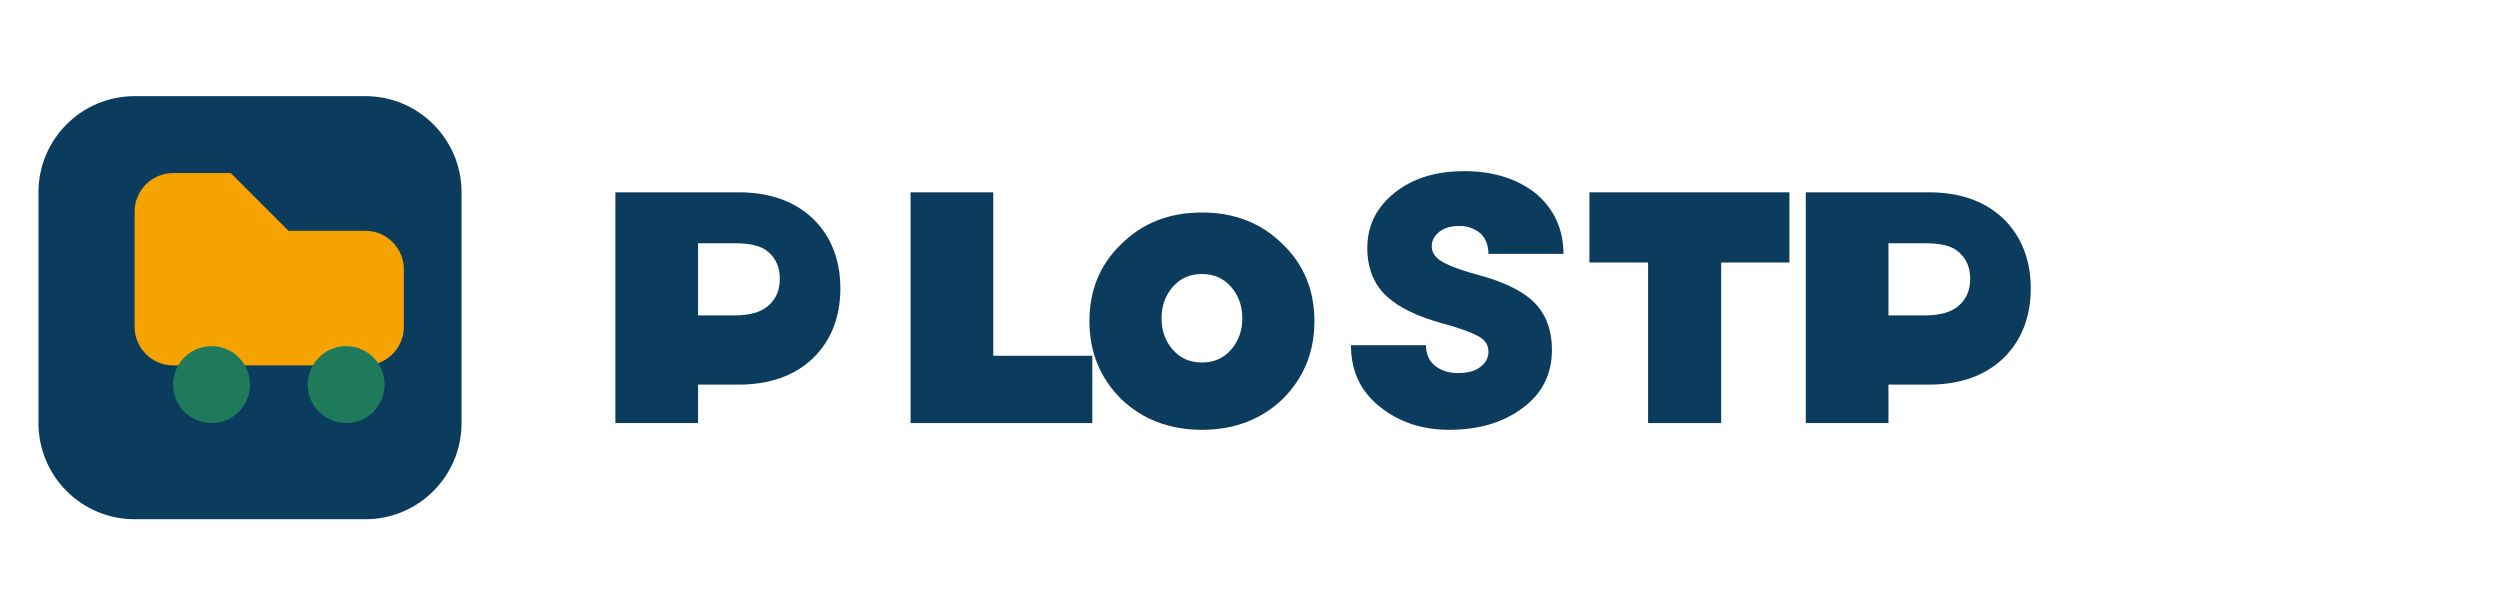
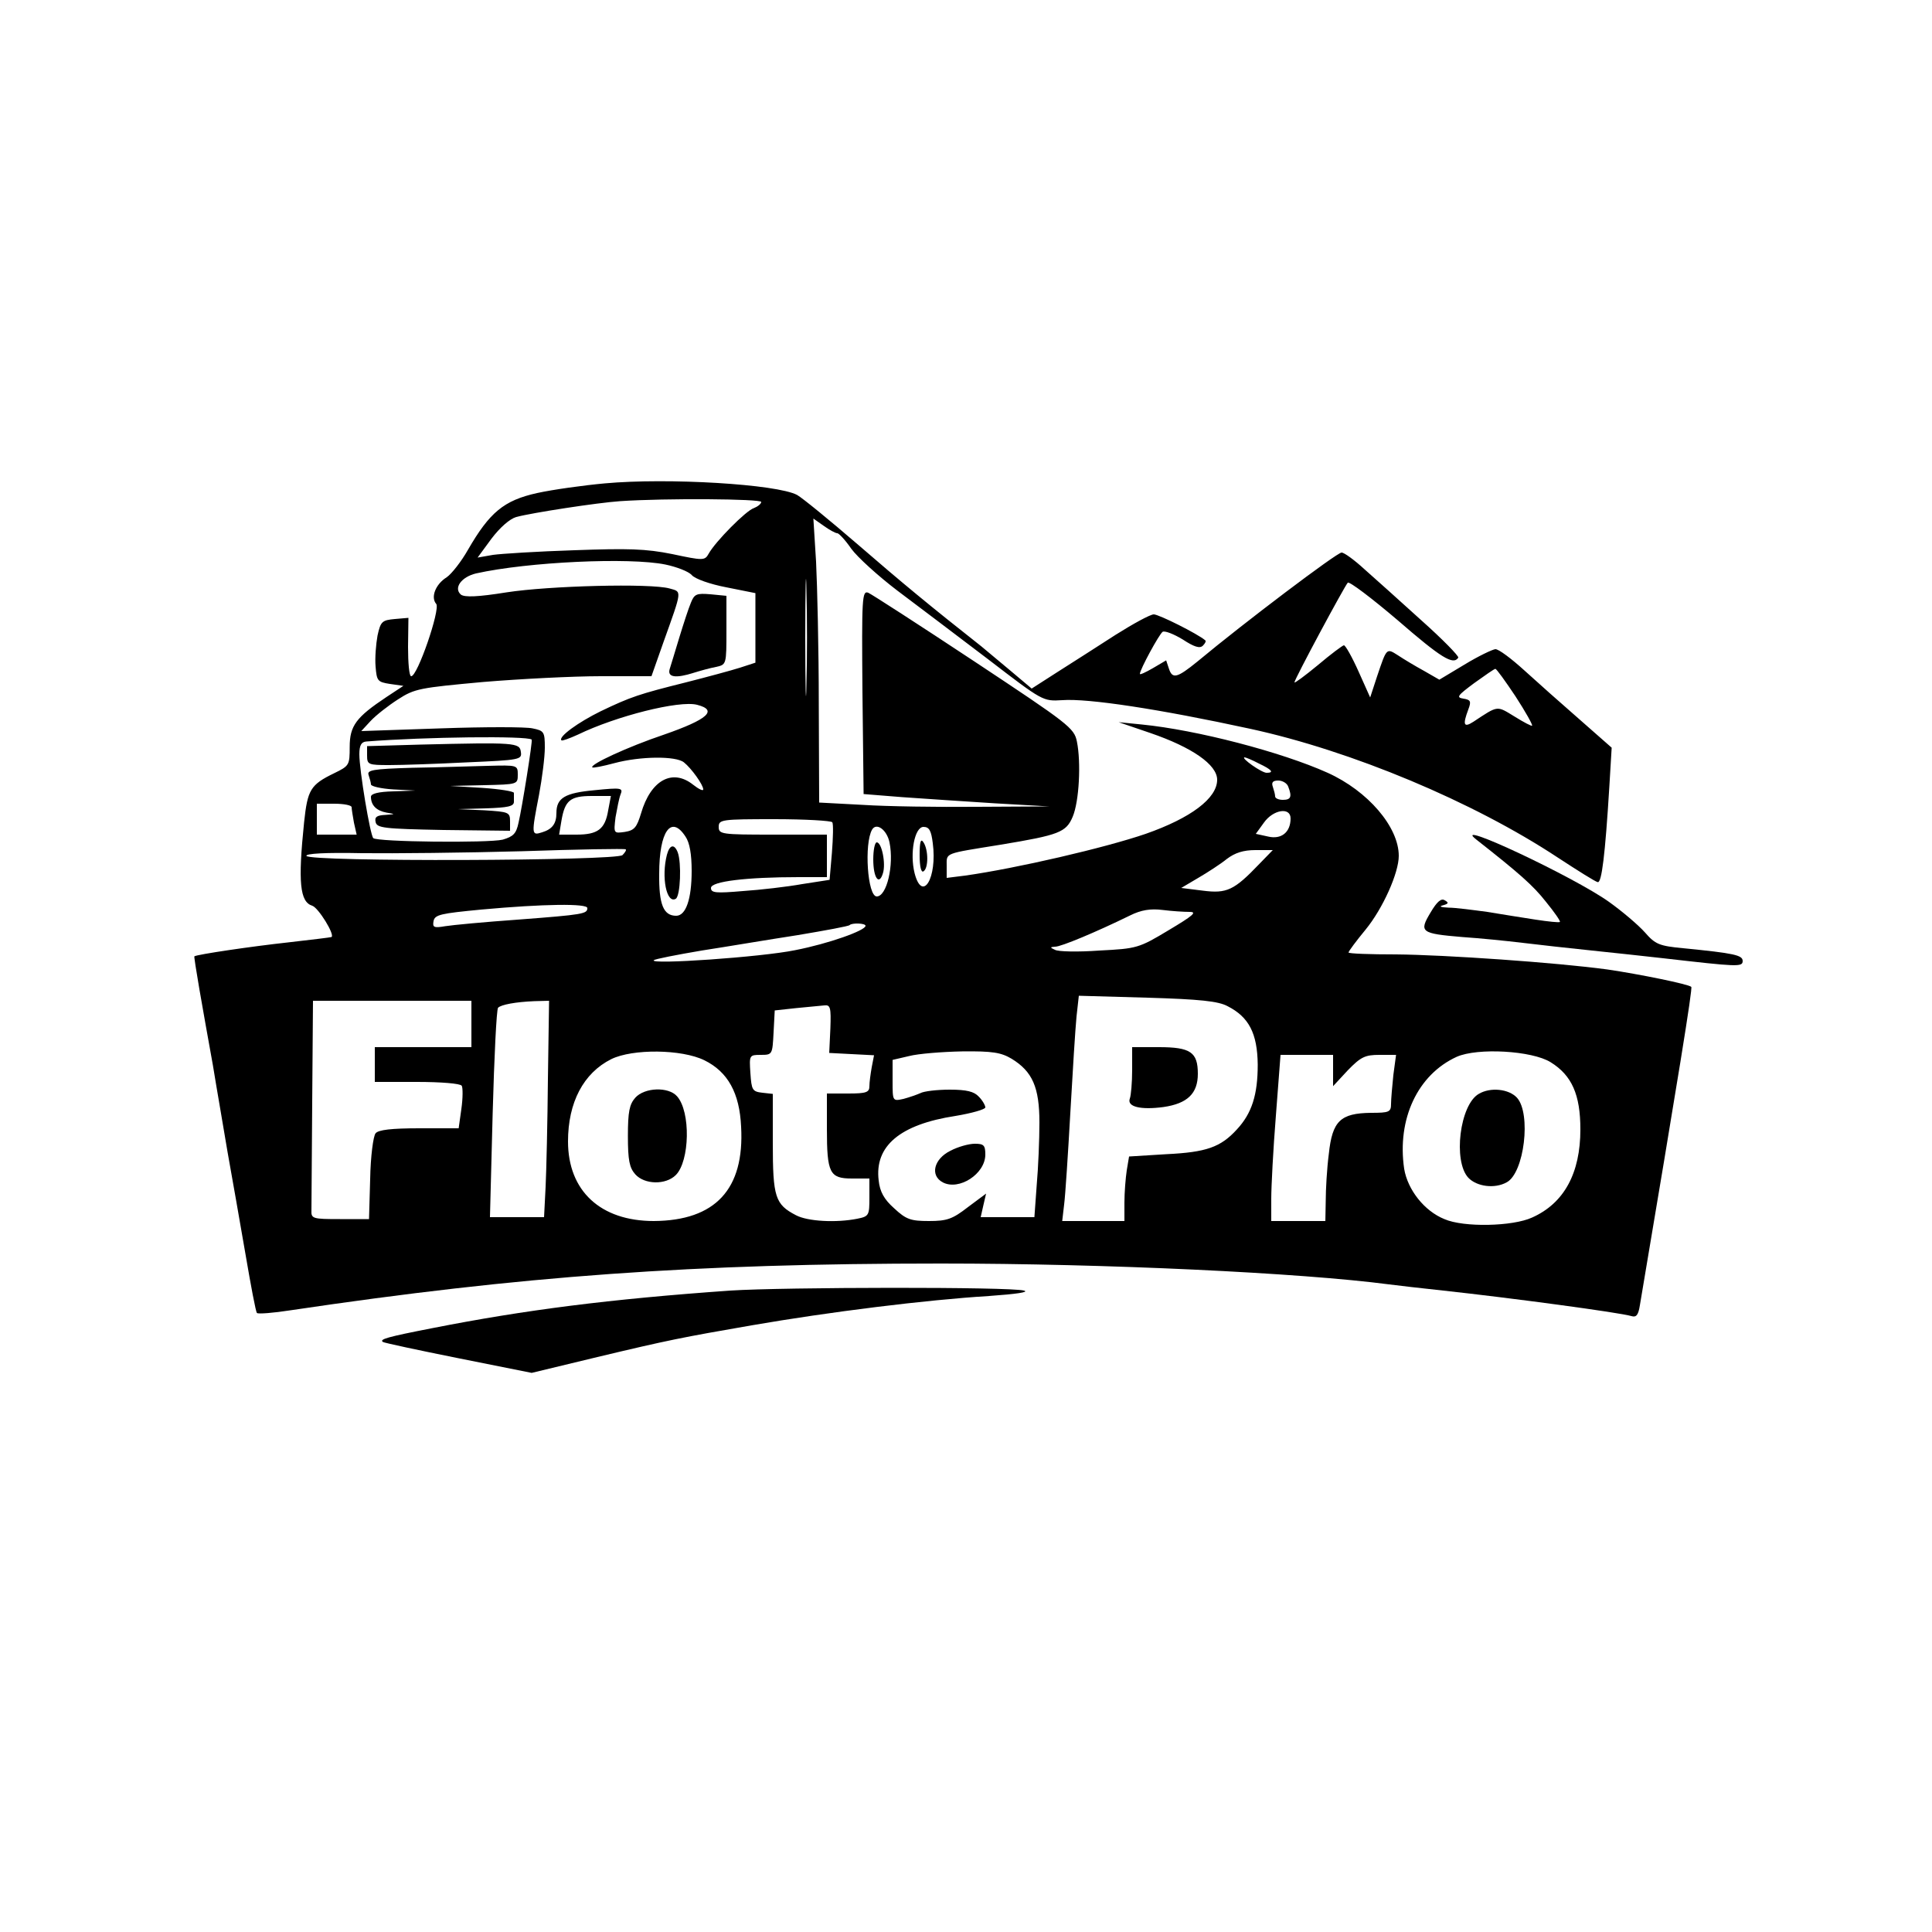
- <svg xmlns="http://www.w3.org/2000/svg" width="260" height="64" viewBox="0 0 260 64" fill="none">
-   <rect x="4" y="10" width="44" height="44" rx="10" fill="#0B3C5D" />
-   <path d="M18 38h20c2.2 0 4-1.8 4-4v-6c0-2.2-1.8-4-4-4H30l-6-6h-6c-2.2 0-4 1.8-4 4v12c0 2.2 1.8 4 4 4Z" fill="#F4A300" />
-   <circle cx="22" cy="40" r="4" fill="#1F7A5C" />
-   <circle cx="36" cy="40" r="4" fill="#1F7A5C" />
-   <path d="M64 44V20h12.8c3.2 0 5.8.9 7.7 2.7 1.9 1.8 2.9 4.3 2.9 7.3 0 3-1 5.5-2.9 7.3-1.9 1.8-4.5 2.7-7.7 2.7H72.6V44H64Zm8.6-11.2h3.8c1.5 0 2.7-.3 3.5-1 .8-.7 1.2-1.6 1.2-2.8 0-1.2-.4-2.1-1.2-2.8-.8-.7-2-.9-3.5-.9h-3.8v7.5Z" fill="#0B3C5D" />
-   <path d="M94.7 44V20h8.6v17h10.3V44H94.7Z" fill="#0B3C5D" />
-   <path d="M125 44.7c-3.4 0-6.2-1.1-8.4-3.2-2.2-2.2-3.3-4.9-3.3-8.1 0-3.2 1.1-5.9 3.3-8 2.2-2.2 5-3.3 8.4-3.3 3.4 0 6.2 1.1 8.4 3.3 2.2 2.1 3.3 4.8 3.3 8 0 3.2-1.1 5.9-3.3 8.1-2.2 2.1-5 3.2-8.4 3.2Zm0-7c1.2 0 2.2-.4 3-1.3.8-.9 1.2-2 1.2-3.3 0-1.3-.4-2.4-1.2-3.3-.8-.9-1.8-1.3-3-1.3s-2.2.4-3 1.3c-.8.9-1.2 2-1.2 3.3 0 1.3.4 2.4 1.2 3.3.8.9 1.8 1.3 3 1.3Z" fill="#0B3C5D" />
-   <path d="M150.7 44.7c-2.8 0-5.2-.8-7.2-2.4-2-1.6-3-3.7-3-6.4h7.8c0 .9.3 1.6.9 2.1.6.5 1.4.8 2.4.8 1 0 1.8-.2 2.3-.6.6-.4.9-1 .9-1.6 0-.7-.3-1.2-1-1.6-.7-.4-2-.9-3.9-1.4-2.5-.7-4.4-1.6-5.7-2.8-1.3-1.2-2-2.9-2-5 0-2.4 1-4.3 2.9-5.8 1.9-1.5 4.3-2.2 7.2-2.2 3 0 5.5.8 7.4 2.3 1.9 1.6 2.9 3.7 2.9 6.3h-7.8c0-.9-.3-1.6-.8-2.1-.6-.5-1.3-.8-2.2-.8-.9 0-1.6.2-2.1.6-.5.4-.8.9-.8 1.5 0 .6.3 1.1.9 1.5.6.4 1.8.9 3.6 1.4 2.7.7 4.7 1.6 6 2.8 1.3 1.2 2 2.9 2 5.1 0 2.5-1 4.5-3 6-2 1.5-4.5 2.3-7.7 2.3Z" fill="#0B3C5D" />
-   <path d="M171.4 44V27.3h-6.1V20h20.8v7.3H179V44h-7.6Z" fill="#0B3C5D" />
-   <path d="M187.8 44V20h12.8c3.2 0 5.8.9 7.7 2.7 1.9 1.8 2.9 4.3 2.9 7.3 0 3-1 5.5-2.9 7.3-1.9 1.8-4.5 2.7-7.7 2.7h-4.2V44h-8.6Zm8.6-11.2h3.8c1.5 0 2.7-.3 3.5-1 .8-.7 1.2-1.6 1.2-2.8 0-1.2-.4-2.1-1.2-2.8-.8-.7-2-.9-3.5-.9h-3.8v7.5Z" fill="#0B3C5D" />
+ <svg xmlns="http://www.w3.org/2000/svg" version="1.0" width="500pt" height="500pt" viewBox="0 0 500 500" preserveAspectRatio="xMidYMid meet">
+   <g transform="translate(0,500) scale(0.1,-0.1)" fill="#000000" stroke="none">
+     <path d="M1565 3749 c-55 -5 -134 -16 -175 -25 -86 -19 -123 -50 -179 -147 -17 -30 -42 -62 -55 -71 -29 -18 -42 -52 -27 -69 11 -14 -49 -189 -65 -187 -5 0 -8 34 -8 76 l1 75 -35 -3 c-33 -3 -37 -6 -45 -43 -4 -22 -7 -58 -5 -80 3 -37 5 -40 37 -45 l35 -5 -44 -29 c-78 -52 -95 -74 -95 -129 0 -47 -1 -49 -40 -68 -62 -30 -69 -43 -78 -127 -16 -155 -11 -206 21 -216 16 -5 59 -75 50 -81 -2 -1 -52 -7 -113 -14 -92 -10 -235 -31 -242 -36 -1 0 5 -39 13 -85 8 -47 24 -136 35 -197 10 -62 28 -164 38 -225 11 -62 32 -180 46 -262 14 -82 27 -152 30 -154 3 -3 42 0 87 7 598 89 1044 121 1683 121 427 0 932 -24 1160 -54 22 -3 85 -10 140 -16 175 -19 458 -57 487 -66 13 -4 18 3 22 28 99 588 137 821 133 824 -7 7 -135 33 -217 45 -132 18 -421 38 -547 39 -68 0 -123 2 -123 5 0 3 20 30 44 59 45 55 86 147 86 191 0 75 -80 168 -184 215 -120 54 -339 111 -481 125 l-60 6 82 -28 c108 -37 173 -82 173 -121 0 -48 -68 -99 -185 -140 -105 -36 -333 -89 -467 -108 l-48 -6 0 31 c0 35 -8 31 140 55 151 25 169 32 186 72 17 40 22 141 11 195 -7 35 -22 46 -265 207 -142 94 -266 174 -275 178 -16 6 -17 -12 -15 -257 l3 -264 100 -8 c55 -4 163 -11 240 -16 l140 -8 -185 -1 c-102 -1 -236 1 -297 5 l-113 6 -1 256 c0 141 -4 306 -7 367 l-7 112 27 -19 c14 -10 30 -19 35 -19 4 0 21 -18 36 -40 16 -22 70 -71 120 -109 51 -38 156 -118 234 -177 142 -109 142 -109 192 -106 67 5 251 -23 486 -74 263 -57 578 -189 796 -333 52 -34 98 -63 104 -64 10 -2 19 68 30 248 l6 100 -83 73 c-46 40 -110 97 -143 127 -33 30 -66 55 -75 55 -8 -1 -44 -18 -80 -40 l-65 -39 -40 23 c-22 12 -52 30 -67 40 -30 19 -29 20 -54 -54 l-18 -55 -30 67 c-17 38 -34 68 -38 68 -3 0 -34 -23 -67 -51 -34 -28 -61 -48 -61 -45 0 8 129 248 138 258 4 4 62 -40 129 -97 113 -98 144 -117 157 -97 2 4 -41 48 -96 97 -55 50 -121 109 -147 132 -25 23 -52 43 -59 43 -12 0 -253 -182 -373 -282 -53 -43 -65 -46 -74 -18 l-7 21 -34 -20 c-19 -11 -34 -18 -34 -15 0 11 50 103 59 109 6 3 29 -6 52 -20 29 -19 44 -24 52 -16 6 6 9 12 6 14 -20 17 -120 67 -133 67 -9 0 -53 -24 -99 -53 -45 -29 -112 -72 -150 -96 l-67 -43 -57 48 c-32 27 -65 54 -73 61 -132 104 -207 166 -319 263 -73 63 -144 121 -158 129 -52 28 -335 45 -498 30z m405 -48 c0 -5 -9 -12 -19 -16 -20 -6 -100 -87 -117 -118 -10 -18 -14 -18 -94 -1 -69 14 -115 15 -254 10 -94 -3 -189 -9 -210 -12 l-40 -7 36 49 c22 29 47 51 64 56 41 11 210 37 269 41 118 8 365 6 365 -2z m117 -473 c-1 -68 -3 -13 -3 122 0 135 2 190 3 123 2 -68 2 -178 0 -245z m-365 311 c29 -6 60 -18 68 -27 8 -10 48 -24 90 -32 l75 -15 0 -90 0 -90 -40 -13 c-22 -7 -85 -24 -140 -38 -120 -30 -142 -37 -221 -75 -57 -28 -110 -66 -101 -75 2 -2 21 5 43 15 99 48 262 89 308 77 55 -14 27 -38 -85 -77 -95 -32 -194 -78 -186 -85 2 -2 27 3 57 11 67 18 159 19 180 2 19 -15 50 -58 50 -70 0 -5 -12 1 -26 12 -54 43 -110 12 -135 -74 -11 -36 -17 -44 -42 -48 -29 -4 -29 -4 -24 38 4 22 9 49 13 59 7 17 2 18 -67 11 -77 -7 -99 -20 -99 -59 0 -28 -11 -42 -37 -50 -28 -9 -28 -6 -8 97 8 43 15 98 15 122 0 41 -2 44 -32 50 -17 4 -124 4 -237 0 l-206 -7 24 26 c14 15 46 40 71 56 43 28 57 30 220 45 96 8 233 15 305 15 l131 0 31 88 c49 137 48 130 16 139 -49 14 -313 7 -422 -10 -75 -12 -108 -13 -118 -6 -20 17 1 46 39 55 135 30 397 42 490 23z m2200 -341 c26 -40 45 -74 43 -76 -1 -2 -22 9 -46 24 -46 28 -41 29 -106 -14 -25 -16 -28 -8 -13 32 8 21 6 25 -13 28 -19 3 -15 8 28 40 28 20 52 37 55 37 3 0 26 -32 52 -71z m-2546 -112 c3 -2 -25 -177 -34 -215 -6 -29 -14 -36 -41 -44 -37 -9 -326 -6 -335 4 -8 8 -36 175 -36 217 0 23 5 32 18 33 153 12 416 15 428 5z m1882 -62 c34 -16 40 -24 20 -24 -13 0 -68 39 -57 40 3 0 20 -7 37 -16z m76 -60 c10 -26 7 -34 -14 -34 -11 0 -20 4 -20 9 0 5 -3 16 -6 25 -4 11 0 16 14 16 11 0 23 -7 26 -16z m-1760 -61 c-8 -49 -27 -63 -82 -63 l-45 0 6 36 c9 53 23 64 79 64 l49 0 -7 -37z m-664 8 c0 -5 3 -23 6 -40 l7 -31 -52 0 -51 0 0 40 0 40 45 0 c25 0 45 -4 45 -9z m2430 -29 c0 -36 -24 -55 -58 -47 l-32 7 21 29 c24 34 69 41 69 11z m-1186 -10 c3 -5 2 -40 -1 -79 l-6 -70 -71 -11 c-39 -7 -108 -15 -153 -18 -70 -6 -83 -5 -83 8 0 17 92 28 227 28 l73 0 0 55 0 55 -140 0 c-133 0 -140 1 -140 20 0 19 7 20 144 20 80 0 147 -4 150 -8z m-380 -37 c11 -16 16 -46 16 -89 0 -73 -15 -116 -40 -116 -33 0 -45 29 -44 109 0 110 31 153 68 96z m528 -15 c12 -59 -7 -140 -33 -140 -24 0 -33 137 -12 173 11 19 38 0 45 -33z m112 -2 c12 -90 -27 -155 -47 -78 -13 52 0 120 23 120 15 0 20 -10 24 -42z m-803 -31 c-15 -15 -812 -18 -818 -2 -2 6 49 9 144 7 82 -1 267 1 413 5 146 5 267 7 269 5 3 -1 -1 -8 -8 -15z m1648 -23 c-65 -68 -84 -77 -146 -69 l-56 7 44 26 c24 14 58 36 74 49 21 16 43 23 74 23 l45 0 -35 -36z m-1739 -114 c0 -15 -9 -17 -180 -30 -85 -6 -170 -14 -188 -17 -29 -5 -33 -3 -30 13 3 17 19 20 123 30 164 15 275 16 275 4z m1559 -10 c20 0 8 -10 -54 -47 -78 -47 -83 -48 -180 -53 -55 -4 -107 -3 -115 2 -13 6 -13 7 1 8 15 0 104 37 194 81 28 14 53 18 84 14 24 -3 55 -5 70 -5z m-839 -36 c0 -12 -95 -46 -182 -63 -87 -18 -379 -38 -366 -26 3 3 59 14 124 25 65 10 177 29 249 40 71 12 132 23 134 26 6 6 41 5 41 -2z m937 -208 c55 -28 77 -70 78 -151 0 -78 -15 -126 -54 -168 -42 -46 -79 -59 -182 -64 l-97 -6 -6 -36 c-3 -20 -6 -57 -6 -83 l0 -48 -81 0 -80 0 5 43 c3 23 10 130 16 237 6 107 13 219 16 249 l6 54 177 -5 c136 -4 184 -9 208 -22z m-1957 -46 l0 -60 -125 0 -125 0 0 -45 0 -45 109 0 c61 0 113 -4 116 -10 3 -5 3 -32 -1 -60 l-7 -50 -102 0 c-72 0 -106 -4 -113 -13 -6 -7 -13 -60 -14 -118 l-3 -104 -75 0 c-71 0 -75 1 -74 23 0 12 1 139 2 282 l2 260 205 0 205 0 0 -60z m198 -142 c-1 -112 -4 -238 -6 -280 l-4 -78 -70 0 -70 0 7 268 c4 147 10 270 14 274 8 8 45 15 94 17 l38 1 -3 -202z m731 130 l-3 -63 58 -3 58 -3 -6 -31 c-3 -17 -6 -39 -6 -49 0 -16 -8 -19 -55 -19 l-55 0 0 -91 c0 -115 7 -129 65 -129 l45 0 0 -49 c0 -46 -1 -49 -31 -55 -55 -11 -129 -7 -159 9 -54 28 -60 47 -60 187 l0 127 -27 3 c-26 3 -28 7 -31 51 -3 46 -3 47 27 47 30 0 30 1 33 58 l3 57 55 6 c30 3 63 6 73 7 16 2 18 -5 16 -60z m-326 -82 c61 -30 91 -85 95 -172 9 -162 -67 -243 -226 -244 -138 0 -222 78 -222 206 0 101 40 177 112 213 55 27 182 26 241 -3z m795 4 c54 -33 72 -74 72 -165 0 -44 -3 -117 -7 -162 l-6 -83 -69 0 -70 0 7 31 7 30 -47 -35 c-40 -31 -54 -36 -101 -36 -47 0 -59 4 -90 33 -26 23 -37 43 -40 72 -11 89 55 145 199 167 42 7 77 17 77 22 0 5 -7 18 -17 28 -12 13 -31 18 -75 18 -33 0 -67 -4 -76 -9 -9 -4 -29 -11 -44 -15 -28 -6 -28 -6 -28 47 l0 54 43 10 c23 6 85 11 137 12 79 1 101 -3 128 -19z m1395 -9 c55 -34 77 -84 77 -174 0 -113 -42 -191 -125 -228 -50 -23 -177 -26 -227 -4 -52 21 -95 76 -104 130 -19 129 35 244 136 290 54 24 195 16 243 -14z m-563 -21 l0 -41 38 41 c34 35 45 40 82 40 l43 0 -7 -52 c-3 -29 -6 -63 -6 -75 0 -21 -5 -23 -52 -23 -79 -1 -100 -21 -109 -106 -5 -38 -8 -93 -8 -121 l-1 -53 -70 0 -70 0 0 58 c0 31 5 128 12 215 l12 157 68 0 68 0 0 -40z" />
+     <path d="M1788 3440 c-6 -14 -19 -54 -30 -90 -11 -36 -22 -73 -25 -82 -6 -21 16 -24 63 -9 16 5 41 12 57 15 27 6 27 6 27 95 l0 89 -41 4 c-36 3 -42 1 -51 -22z" />
+     <path d="M1088 3073 l-138 -4 0 -24 c0 -24 3 -25 58 -25 31 0 121 3 200 7 138 6 143 7 140 27 -3 24 -14 25 -260 19z" />
+     <path d="M1067 3013 c-103 -3 -118 -6 -113 -19 3 -9 6 -20 6 -24 0 -5 26 -11 58 -13 l57 -3 -57 -2 c-39 -1 -58 -6 -58 -14 0 -22 14 -36 40 -41 24 -4 24 -4 -3 -6 -21 -1 -28 -5 -25 -18 3 -16 21 -18 176 -21 l172 -2 0 24 c0 24 -3 25 -67 29 l-68 3 73 2 c56 2 72 5 72 17 0 8 0 18 0 23 0 4 -37 10 -82 13 l-83 5 88 2 c86 2 87 2 87 27 0 25 -1 25 -77 23 -43 -1 -131 -4 -196 -5z" />
+     <path d="M1726 2788 c-15 -58 -1 -128 23 -114 12 8 15 93 5 120 -9 23 -21 20 -28 -6z" />
+     <path d="M2260 2776 c0 -48 15 -69 25 -36 8 25 -3 80 -16 80 -5 0 -9 -20 -9 -44z" />
+     <path d="M2380 2787 c0 -30 4 -46 10 -42 13 8 13 55 0 75 -7 11 -10 2 -10 -33z" />
+     <path d="M2930 2231 c0 -33 -3 -66 -6 -74 -8 -21 27 -30 87 -22 62 9 89 35 89 86 0 56 -19 69 -101 69 l-69 0 0 -59z" />
+     <path d="M1644 2159 c-15 -17 -19 -36 -19 -99 0 -63 4 -82 19 -99 24 -27 79 -28 105 -2 36 36 39 164 3 204 -22 25 -84 23 -108 -4z" />
+     <path d="M2460 2022 c-43 -21 -54 -64 -20 -82 42 -22 110 22 110 72 0 24 -4 28 -27 28 -16 0 -44 -8 -63 -18z" />
+     <path d="M3827 2169 c-49 -28 -67 -174 -27 -217 22 -23 68 -29 99 -12 46 24 64 178 27 219 -21 23 -69 28 -99 10z" />
+     <path d="M3821 2827 c112 -88 147 -119 180 -161 22 -27 38 -50 36 -52 -2 -2 -30 1 -63 6 -32 5 -89 14 -125 20 -37 5 -82 11 -100 11 -20 1 -26 3 -15 6 15 4 16 7 5 13 -9 6 -20 -3 -37 -32 -30 -50 -25 -54 82 -63 45 -3 115 -10 156 -15 41 -5 122 -14 180 -20 58 -6 141 -15 185 -20 192 -22 205 -23 205 -7 0 15 -21 20 -154 33 -62 6 -72 10 -99 41 -17 19 -58 54 -93 79 -91 65 -415 217 -343 161z" />
+     <path d="M1890 1660 c-312 -22 -531 -50 -770 -97 -118 -23 -139 -29 -129 -36 2 -2 90 -21 195 -42 l190 -38 170 41 c184 44 220 51 399 82 202 35 452 66 615 76 70 5 105 10 90 14 -35 10 -622 9 -760 0z" />
+   </g>
</svg>
